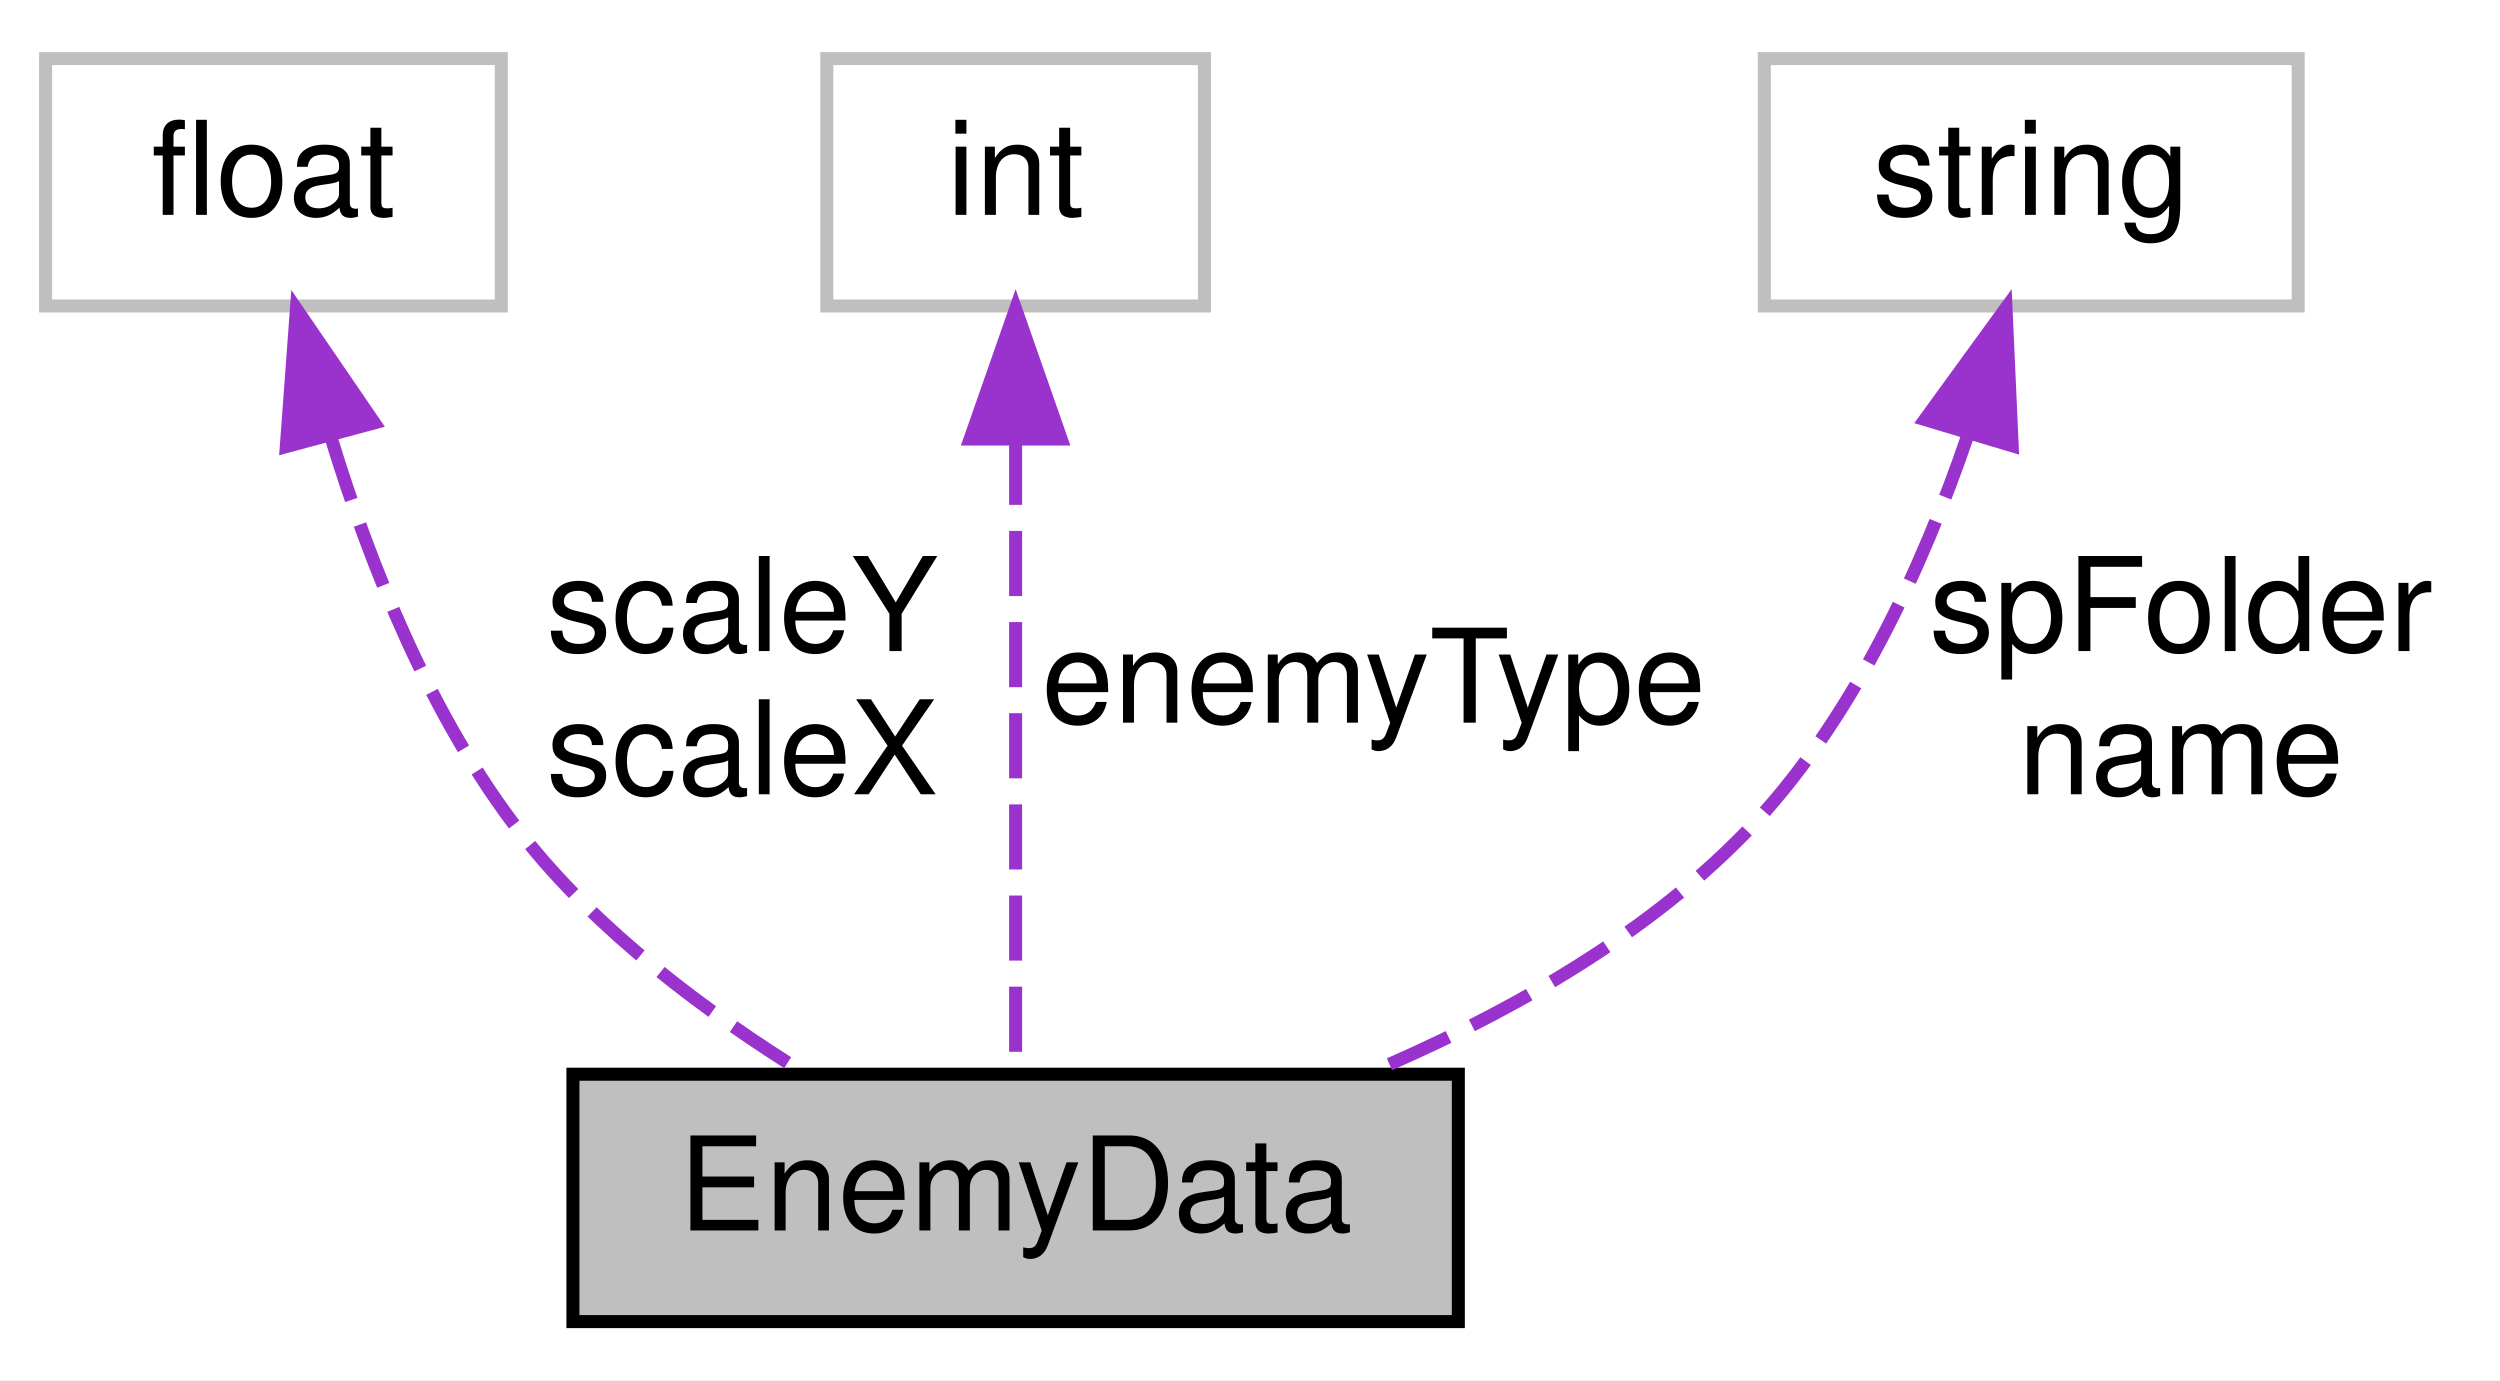
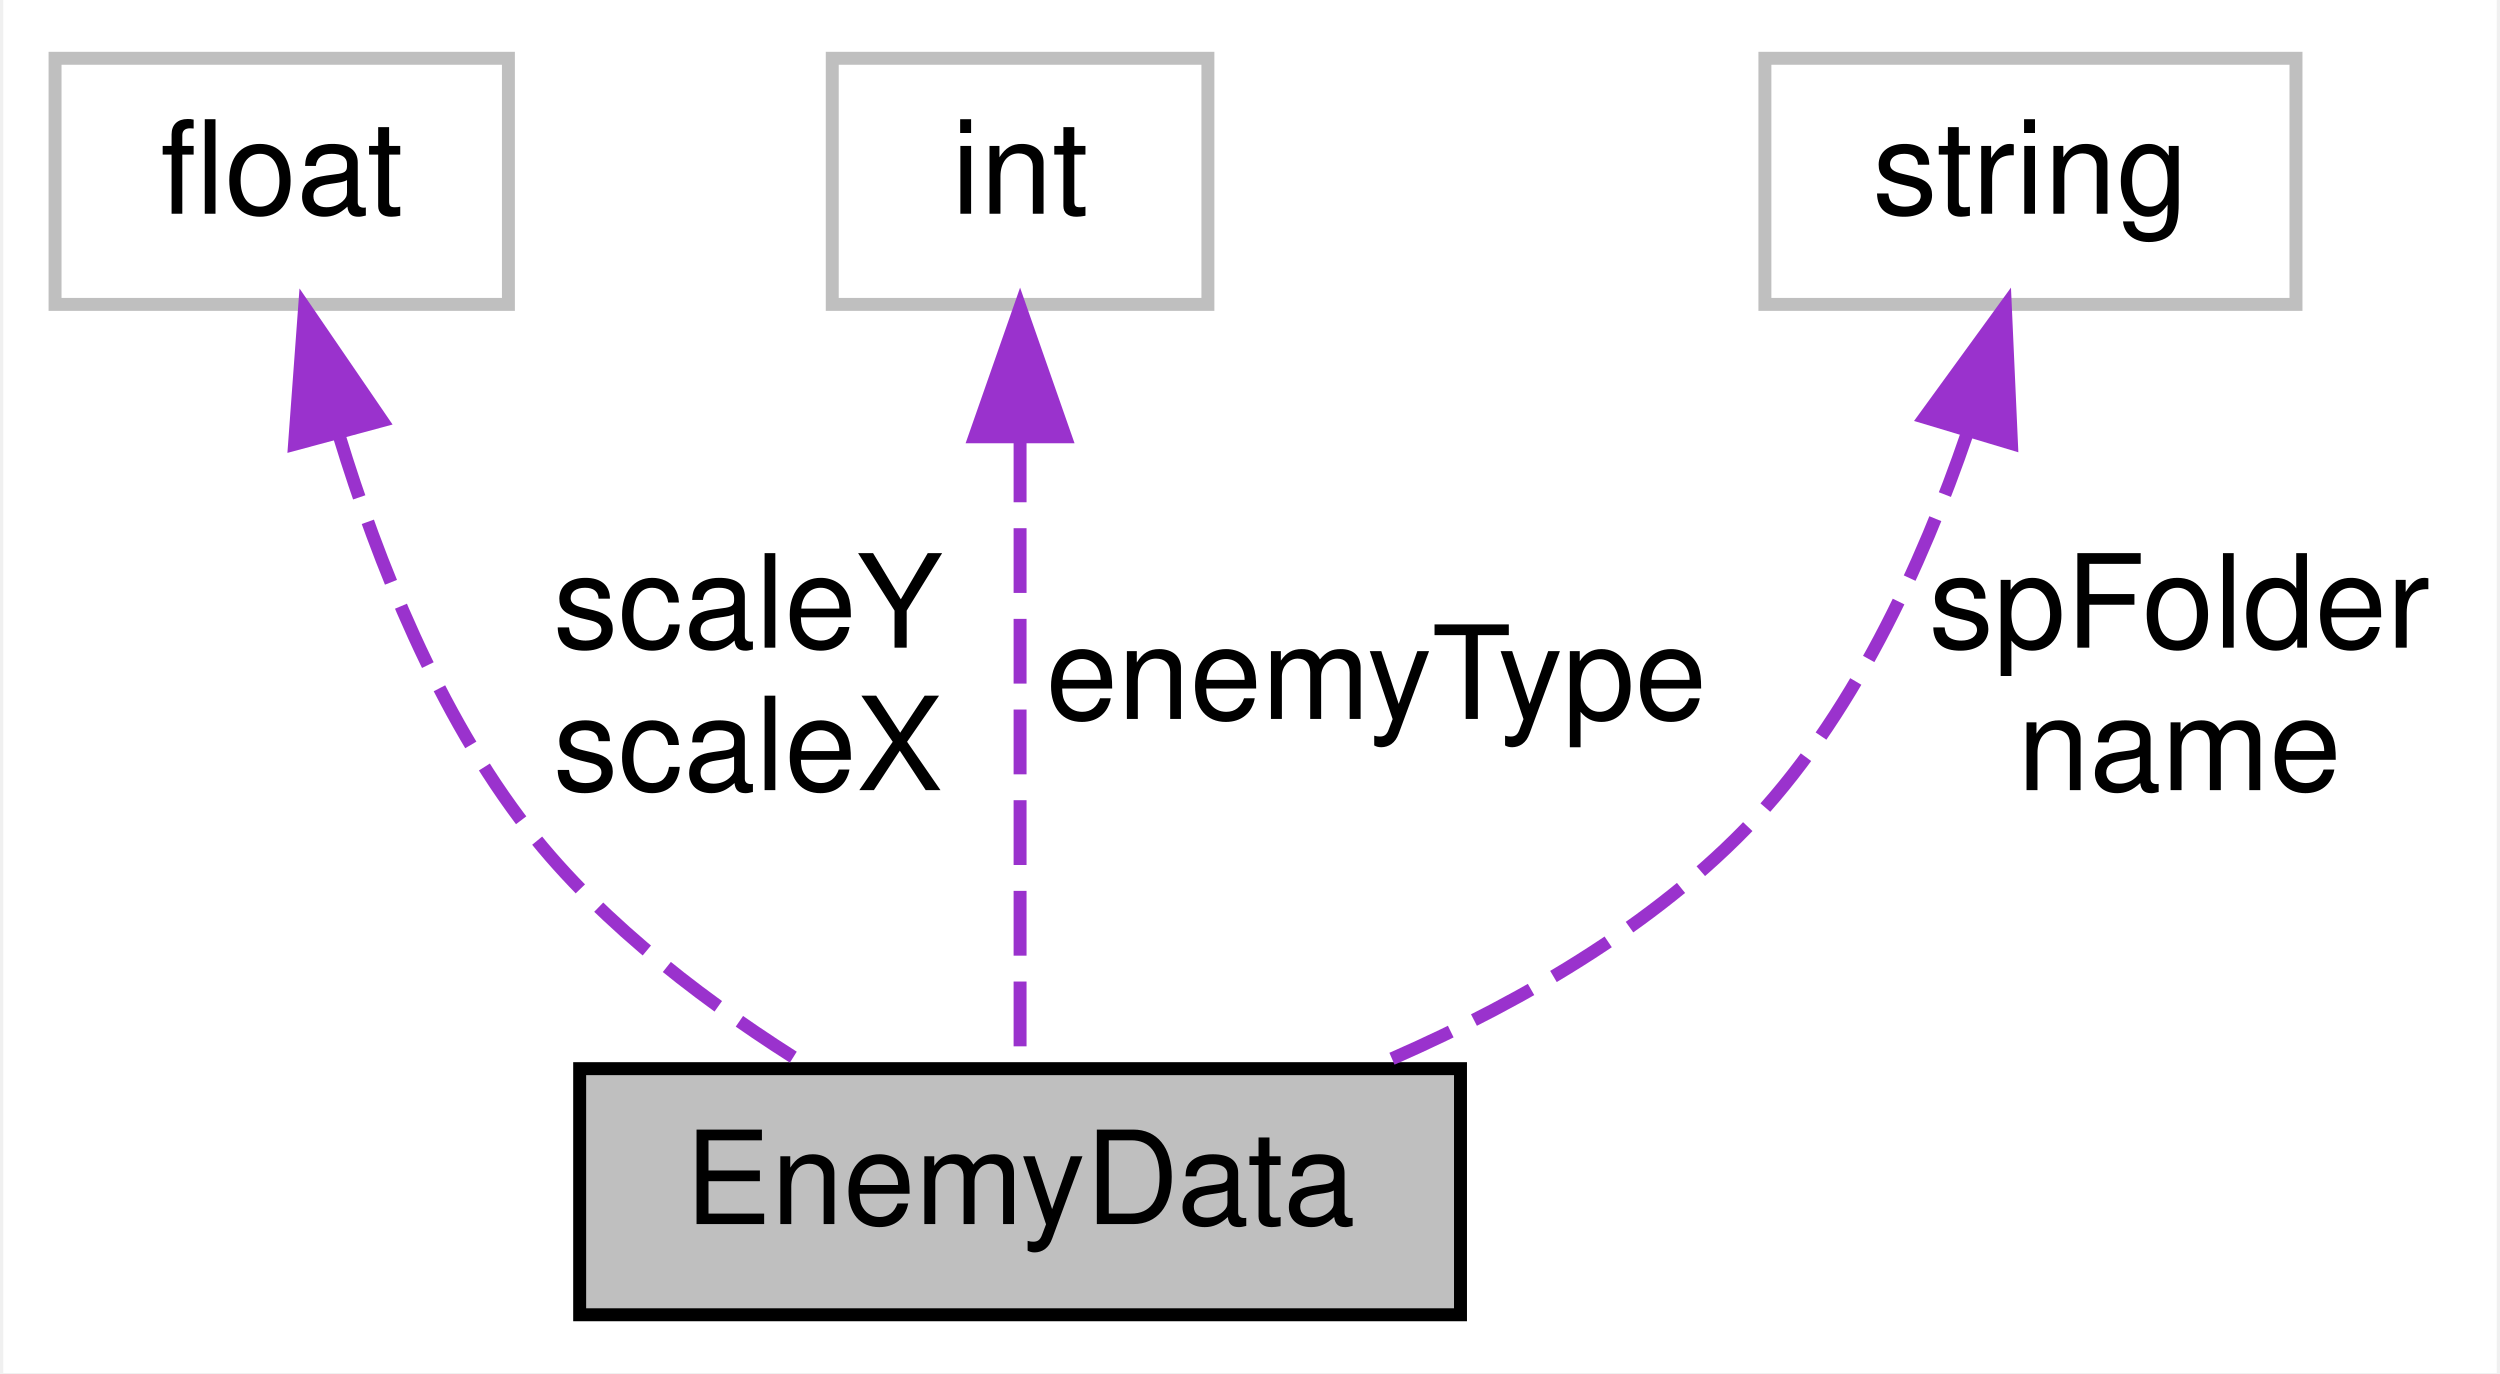
- <svg xmlns="http://www.w3.org/2000/svg" width="192pt" height="106pt" viewBox="0.00 0.00 192.00 106.00">
+ <svg xmlns="http://www.w3.org/2000/svg" width="193pt" height="106pt" viewBox="0.00 0.00 192.50 106.00">
  <g id="graph0" class="graph" transform="scale(1 1) rotate(0) translate(4 102)">
-     <polygon fill="white" stroke="none" points="-4,4 -4,-102 188,-102 188,4 -4,4" />
+     <polygon fill="white" stroke="none" points="-4,4 -4,-102 188.5,-102 188.5,4 -4,4" />
    <g id="node1" class="node">
-       <polygon fill="#bfbfbf" stroke="black" points="40,-0.5 40,-19.5 108,-19.5 108,-0.5 40,-0.5" />
-       <text text-anchor="middle" x="74" y="-7.5" font-family="Helvetica,sans-Serif" font-size="10.00">EnemyData</text>
+       <polygon fill="#bfbfbf" stroke="black" points="40.5,-0.5 40.5,-19.5 108.5,-19.5 108.5,-0.5 40.5,-0.5" />
+       <text text-anchor="middle" x="74.5" y="-7.5" font-family="Helvetica,sans-Serif" font-size="10.00">EnemyData</text>
    </g>
    <g id="node2" class="node">
-       <polygon fill="white" stroke="#bfbfbf" points="-0.5,-78.5 -0.5,-97.5 34.5,-97.5 34.5,-78.5 -0.5,-78.5" />
-       <text text-anchor="middle" x="17" y="-85.5" font-family="Helvetica,sans-Serif" font-size="10.00">float</text>
+       <polygon fill="white" stroke="#bfbfbf" points="0,-78.5 0,-97.5 35,-97.5 35,-78.5 0,-78.5" />
+       <text text-anchor="middle" x="17.5" y="-85.5" font-family="Helvetica,sans-Serif" font-size="10.00">float</text>
    </g>
    <g id="edge1" class="edge">
-       <path fill="none" stroke="#9a32cd" stroke-dasharray="5,2" d="M21.437,-68.358C24.412,-58.611 29.077,-46.893 36,-38 41.866,-30.465 50.398,-24.139 57.892,-19.51" />
-       <polygon fill="#9a32cd" stroke="#9a32cd" points="17.988,-67.703 18.766,-78.27 24.747,-69.525 17.988,-67.703" />
-       <text text-anchor="middle" x="53" y="-52" font-family="Helvetica,sans-Serif" font-size="10.00"> scaleY</text>
-       <text text-anchor="middle" x="53" y="-41" font-family="Helvetica,sans-Serif" font-size="10.00">scaleX</text>
+       <path fill="none" stroke="#9a32cd" stroke-dasharray="5,2" d="M21.937,-68.358C24.912,-58.611 29.577,-46.893 36.5,-38 42.366,-30.465 50.898,-24.139 58.392,-19.51" />
+       <polygon fill="#9a32cd" stroke="#9a32cd" points="18.488,-67.703 19.266,-78.27 25.247,-69.525 18.488,-67.703" />
+       <text text-anchor="middle" x="53.5" y="-52" font-family="Helvetica,sans-Serif" font-size="10.00"> scaleY</text>
+       <text text-anchor="middle" x="53.5" y="-41" font-family="Helvetica,sans-Serif" font-size="10.00">scaleX</text>
    </g>
    <g id="node3" class="node">
-       <polygon fill="white" stroke="#bfbfbf" points="59.5,-78.5 59.5,-97.5 88.5,-97.5 88.5,-78.5 59.5,-78.5" />
-       <text text-anchor="middle" x="74" y="-85.5" font-family="Helvetica,sans-Serif" font-size="10.00">int</text>
+       <polygon fill="white" stroke="#bfbfbf" points="60,-78.5 60,-97.5 89,-97.5 89,-78.5 60,-78.5" />
+       <text text-anchor="middle" x="74.5" y="-85.5" font-family="Helvetica,sans-Serif" font-size="10.00">int</text>
    </g>
    <g id="edge2" class="edge">
-       <path fill="none" stroke="#9a32cd" stroke-dasharray="5,2" d="M74,-68.224C74,-52.697 74,-31.358 74,-19.616" />
-       <polygon fill="#9a32cd" stroke="#9a32cd" points="70.5,-68.282 74,-78.282 77.5,-68.282 70.5,-68.282" />
-       <text text-anchor="middle" x="101.5" y="-46.5" font-family="Helvetica,sans-Serif" font-size="10.00"> enemyType</text>
+       <path fill="none" stroke="#9a32cd" stroke-dasharray="5,2" d="M74.5,-68.224C74.5,-52.697 74.5,-31.358 74.5,-19.616" />
+       <polygon fill="#9a32cd" stroke="#9a32cd" points="71,-68.282 74.5,-78.282 78,-68.282 71,-68.282" />
+       <text text-anchor="middle" x="102" y="-46.5" font-family="Helvetica,sans-Serif" font-size="10.00"> enemyType</text>
    </g>
    <g id="node4" class="node">
-       <polygon fill="white" stroke="#bfbfbf" points="131.5,-78.5 131.5,-97.5 172.5,-97.5 172.5,-78.5 131.5,-78.5" />
-       <text text-anchor="middle" x="152" y="-85.5" font-family="Helvetica,sans-Serif" font-size="10.00">string</text>
+       <polygon fill="white" stroke="#bfbfbf" points="132,-78.5 132,-97.5 173,-97.5 173,-78.5 132,-78.5" />
+       <text text-anchor="middle" x="152.5" y="-85.5" font-family="Helvetica,sans-Serif" font-size="10.00">string</text>
    </g>
    <g id="edge3" class="edge">
-       <path fill="none" stroke="#9a32cd" stroke-dasharray="5,2" d="M147.107,-68.515C143.679,-58.482 138.215,-46.441 130,-38 122.021,-29.801 111.049,-23.762 100.93,-19.501" />
-       <polygon fill="#9a32cd" stroke="#9a32cd" points="143.832,-69.778 150.061,-78.348 150.536,-67.764 143.832,-69.778" />
-       <text text-anchor="middle" x="163.5" y="-52" font-family="Helvetica,sans-Serif" font-size="10.00"> spFolder</text>
-       <text text-anchor="middle" x="163.5" y="-41" font-family="Helvetica,sans-Serif" font-size="10.00">name</text>
+       <path fill="none" stroke="#9a32cd" stroke-dasharray="5,2" d="M147.607,-68.515C144.179,-58.482 138.715,-46.441 130.5,-38 122.521,-29.801 111.549,-23.762 101.43,-19.501" />
+       <polygon fill="#9a32cd" stroke="#9a32cd" points="144.332,-69.778 150.561,-78.348 151.036,-67.764 144.332,-69.778" />
+       <text text-anchor="middle" x="164" y="-52" font-family="Helvetica,sans-Serif" font-size="10.00"> spFolder</text>
+       <text text-anchor="middle" x="164" y="-41" font-family="Helvetica,sans-Serif" font-size="10.00">name</text>
    </g>
  </g>
</svg>
